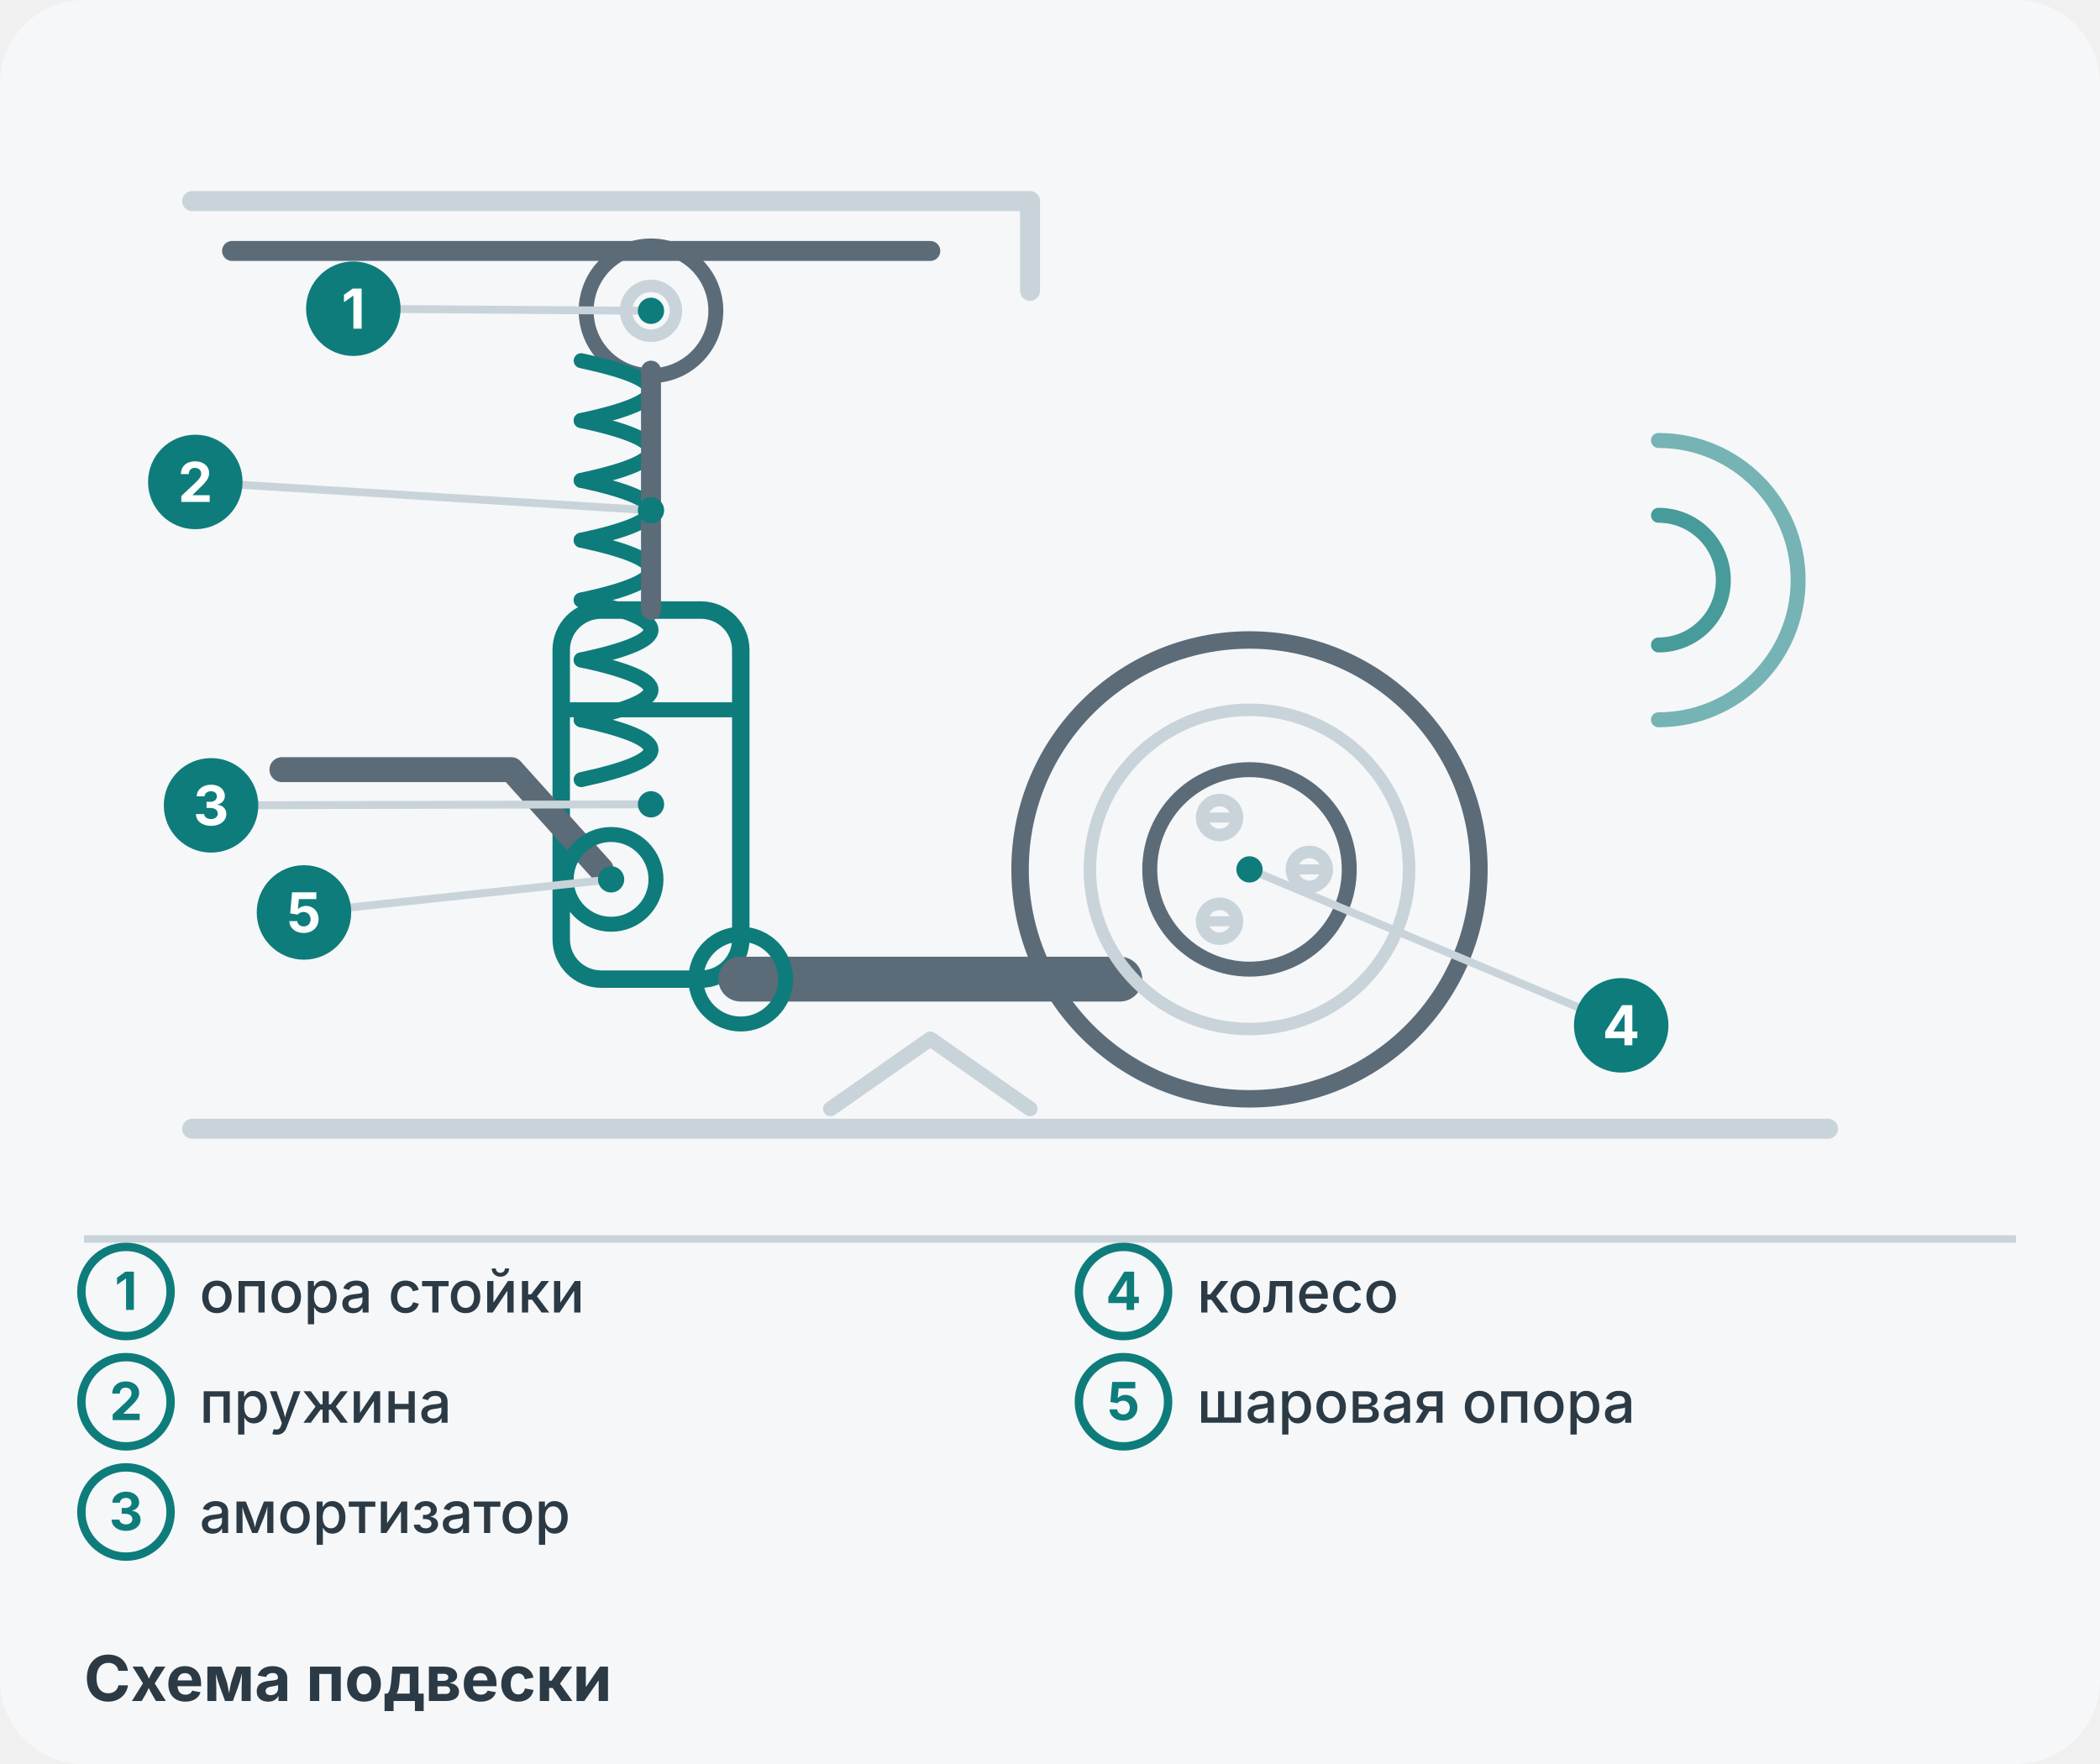
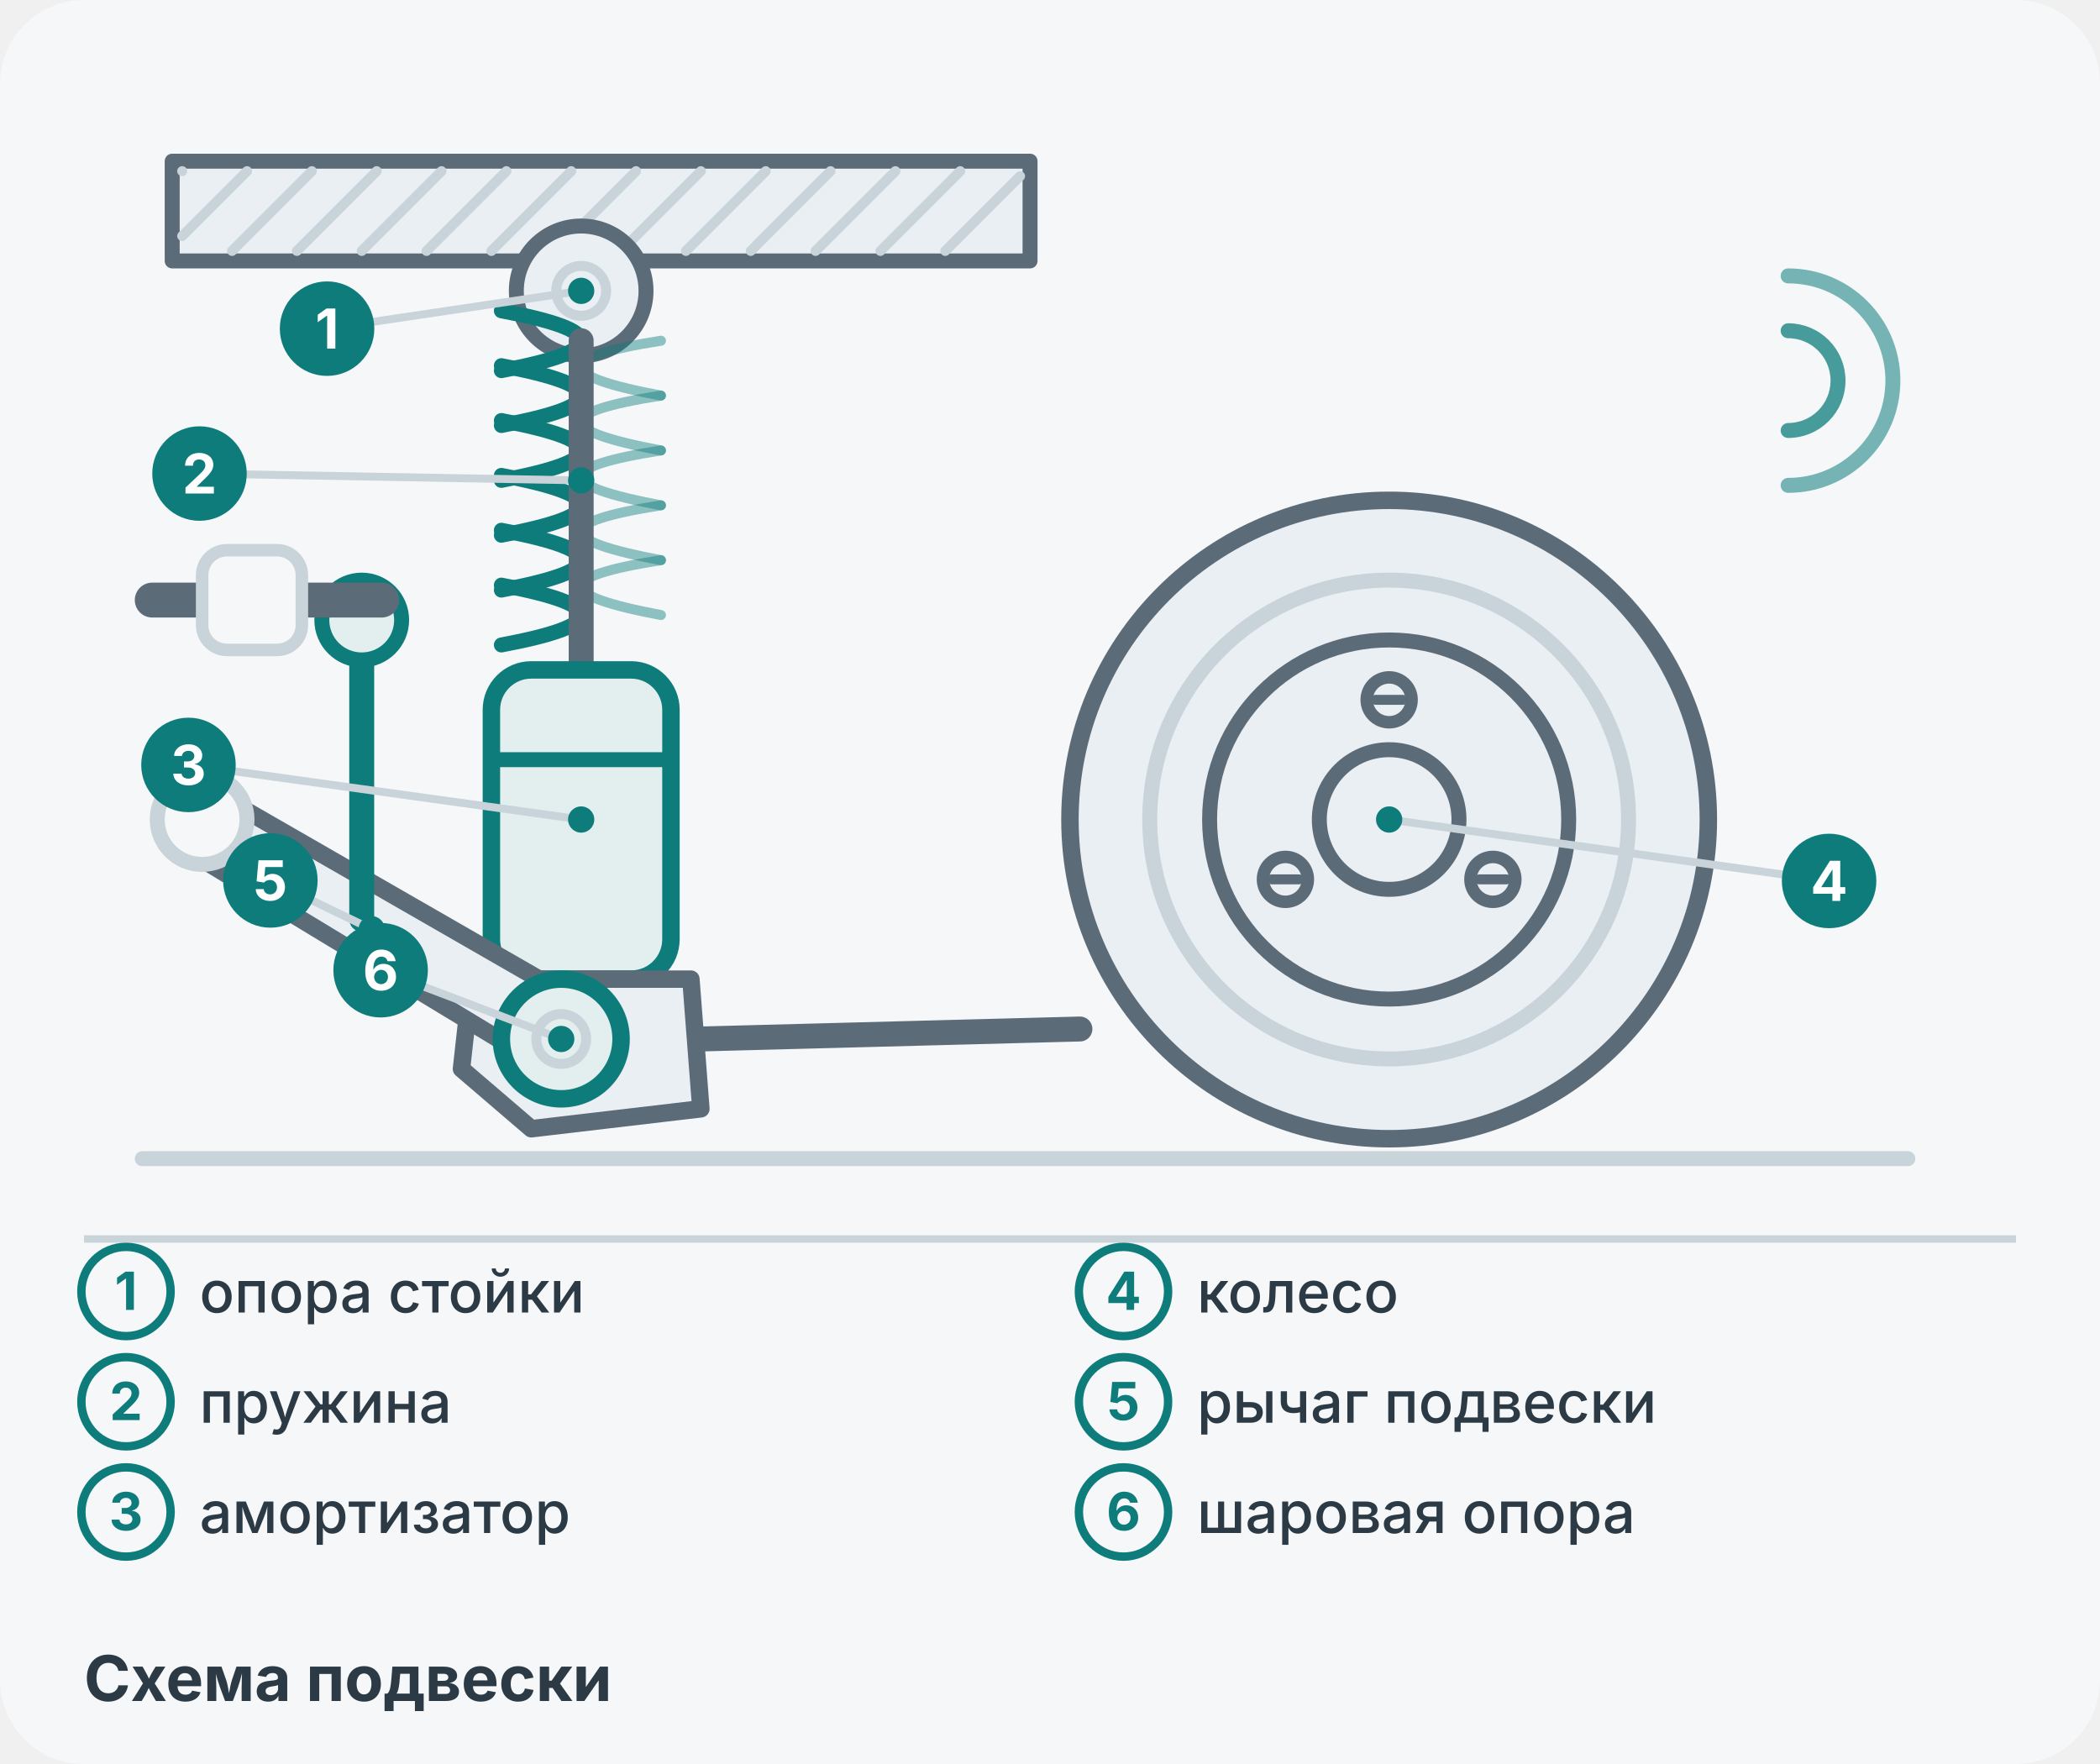
<svg xmlns="http://www.w3.org/2000/svg" viewBox="0 0 400 336" role="img" aria-label="Схема подвески">
  <rect width="400" height="336" rx="16" fill="#F5F7F9" />
  <g transform="translate(10,6) scale(0.95)">
    <g fill="none" stroke-linecap="round" stroke-linejoin="round">
-       <path d="M 28.0 34.0 L 196.0 34.0 L 196.0 52.0" stroke="#C9D3DA" stroke-width="4" fill="none" />
-       <path d="M 36.0 44.0 L 176.0 44.0" stroke="#5C6B78" stroke-width="4" />
-       <circle cx="120.0" cy="56.0" r="13.0" stroke="#5C6B78" stroke-width="3" fill="none" />
-       <circle cx="120.0" cy="56.0" r="5.0" stroke="#C9D3DA" stroke-width="2.5" fill="none" />
-       <path d="M 106 66 Q 134 72 106 78" stroke="#0E7C7B" stroke-width="3" fill="none" />
-       <path d="M 106 78 Q 134 84 106 90" stroke="#0E7C7B" stroke-width="3" fill="none" />
-       <path d="M 106 90 Q 134 96 106 102" stroke="#0E7C7B" stroke-width="3" fill="none" />
-       <path d="M 106 102 Q 134 108 106 114" stroke="#0E7C7B" stroke-width="3" fill="none" />
-       <path d="M 106 114 Q 134 120 106 126" stroke="#0E7C7B" stroke-width="3" fill="none" />
-       <path d="M 106 126 Q 134 132 106 138" stroke="#0E7C7B" stroke-width="3" fill="none" />
-       <path d="M 106 138 Q 134 144 106 150" stroke="#0E7C7B" stroke-width="3" fill="none" />
-       <rect x="102.0" y="116.0" width="36.0" height="74.0" rx="8" stroke="#0E7C7B" stroke-width="3.5" fill="none" />
-       <path d="M 102.0 136.0 L 138.0 136.0" stroke="#0E7C7B" stroke-width="3" />
-       <path d="M 120.0 68.0 L 120.0 116.0" stroke="#5C6B78" stroke-width="4" />
-       <path d="M 138.0 190.0 L 214.0 190.0" stroke="#5C6B78" stroke-width="9" fill="none" />
-       <circle cx="138.0" cy="190.0" r="9.0" stroke="#0E7C7B" stroke-width="3" fill="none" />
-       <path d="M 46.0 148.0 L 92.0 148.0 L 110.0 168.0" stroke="#5C6B78" stroke-width="5" fill="none" />
-       <circle cx="112.0" cy="170.0" r="9.0" stroke="#0E7C7B" stroke-width="3" fill="none" />
-       <circle cx="240.0" cy="168.0" r="46.0" stroke="#5C6B78" stroke-width="3.5" fill="none" />
-       <circle cx="240.0" cy="168.0" r="32.0" stroke="#C9D3DA" stroke-width="2.5" fill="none" />
-       <circle cx="240.0" cy="168.0" r="20.0" stroke="#5C6B78" stroke-width="3" fill="none" />
-       <circle cx="252.0" cy="168.0" r="3.5" stroke="#C9D3DA" stroke-width="2.5" fill="none" />
-       <path d="M 249.9 168.0 L 254.1 168.0" stroke="#C9D3DA" stroke-width="2" />
-       <circle cx="234.0" cy="178.4" r="3.5" stroke="#C9D3DA" stroke-width="2.5" fill="none" />
-       <path d="M 231.9 178.4 L 236.1 178.4" stroke="#C9D3DA" stroke-width="2" />
-       <circle cx="234.0" cy="157.6" r="3.5" stroke="#C9D3DA" stroke-width="2.5" fill="none" />
-       <path d="M 231.9 157.6 L 236.1 157.6" stroke="#C9D3DA" stroke-width="2" />
-       <path d="M 28.0 220.0 L 356.0 220.0" stroke="#C9D3DA" stroke-width="4" />
-       <path d="M 156.0 216.0 L 176.0 202.0 L 196.0 216.0" stroke="#C9D3DA" stroke-width="3" fill="none" />
-       <path d="M 322 97 A 13 13 0 0 1 322 123" stroke="#0E7C7B" stroke-width="3" opacity="0.75" />
-       <path d="M 322 82 A 28 28 0 0 1 322 138" stroke="#0E7C7B" stroke-width="3" opacity="0.55" />
+       <path d="M 24.0 26.0 L 196.0 26.0 L 196.0 46.0 L 24.0 46.0 Z" stroke="#5C6B78" stroke-width="3" fill="#EAEFF3" />
+       <path d="M 26.0 28.0 L 26.0 28.0" stroke="#C9D3DA" stroke-width="2" />
+       <path d="M 39.0 28.0 L 26.0 41.0" stroke="#C9D3DA" stroke-width="2" />
+       <path d="M 52.0 28.0 L 36.0 44.0" stroke="#C9D3DA" stroke-width="2" />
+       <path d="M 65.0 28.0 L 49.0 44.0" stroke="#C9D3DA" stroke-width="2" />
+       <path d="M 78.0 28.0 L 62.0 44.0" stroke="#C9D3DA" stroke-width="2" />
+       <path d="M 91.0 28.0 L 75.0 44.0" stroke="#C9D3DA" stroke-width="2" />
+       <path d="M 104.0 28.0 L 88.0 44.0" stroke="#C9D3DA" stroke-width="2" />
+       <path d="M 117.0 28.0 L 101.0 44.0" stroke="#C9D3DA" stroke-width="2" />
+       <path d="M 130.0 28.0 L 114.0 44.0" stroke="#C9D3DA" stroke-width="2" />
+       <path d="M 143.0 28.0 L 127.0 44.0" stroke="#C9D3DA" stroke-width="2" />
+       <path d="M 156.0 28.0 L 140.0 44.0" stroke="#C9D3DA" stroke-width="2" />
+       <path d="M 169.0 28.0 L 153.0 44.0" stroke="#C9D3DA" stroke-width="2" />
+       <path d="M 182.0 28.0 L 166.0 44.0" stroke="#C9D3DA" stroke-width="2" />
+       <path d="M 194.0 29.0 L 179.0 44.0" stroke="#C9D3DA" stroke-width="2" />
+       <circle cx="106.0" cy="52.0" r="13.0" stroke="#5C6B78" stroke-width="3" fill="#EAEFF3" />
+       <circle cx="106.0" cy="52.0" r="5.0" stroke="#C9D3DA" stroke-width="2" fill="none" />
+       <path d="M 90 56 Q 122 62 90 68" stroke="#0E7C7B" stroke-width="3" fill="none" />
+       <path d="M 90 67 Q 122 73 90 79" stroke="#0E7C7B" stroke-width="3" fill="none" />
+       <path d="M 90 78 Q 122 84 90 90" stroke="#0E7C7B" stroke-width="3" fill="none" />
+       <path d="M 90 89 Q 122 95 90 101" stroke="#0E7C7B" stroke-width="3" fill="none" />
+       <path d="M 90 100 Q 122 106 90 112" stroke="#0E7C7B" stroke-width="3" fill="none" />
+       <path d="M 90 111 Q 122 117 90 123" stroke="#0E7C7B" stroke-width="3" fill="none" />
+       <path d="M 122 62 Q 90 67 122 73" stroke="#0E7C7B" stroke-width="2" fill="none" opacity="0.45" />
+       <path d="M 122 73 Q 90 78 122 84" stroke="#0E7C7B" stroke-width="2" fill="none" opacity="0.45" />
+       <path d="M 122 84 Q 90 89 122 95" stroke="#0E7C7B" stroke-width="2" fill="none" opacity="0.45" />
+       <path d="M 122 95 Q 90 100 122 106" stroke="#0E7C7B" stroke-width="2" fill="none" opacity="0.45" />
+       <path d="M 122 106 Q 90 111 122 117" stroke="#0E7C7B" stroke-width="2" fill="none" opacity="0.45" />
+       <path d="M 106.0 62.0 L 106.0 128.0" stroke="#5C6B78" stroke-width="5" />
+       <rect x="88.0" y="128.0" width="36.0" height="62.0" rx="8" stroke="#0E7C7B" stroke-width="3.5" fill="#E3EFEF" />
+       <path d="M 88.0 146.0 L 124.0 146.0" stroke="#0E7C7B" stroke-width="3" />
+       <path d="M 84.0 190.0 L 128.0 190.0 L 130.0 216.0 L 96.0 220.0 L 82.0 208.0 Z" stroke="#5C6B78" stroke-width="3.5" fill="#EAEFF3" />
+       <path d="M 28.0 150.0 L 30.0 166.0 L 96.0 206.0 L 108.0 196.0 Z" stroke="#5C6B78" stroke-width="3.5" fill="#EAEFF3" />
+       <circle cx="30.0" cy="158.0" r="9.0" stroke="#C9D3DA" stroke-width="3" fill="#F5F7F9" />
+       <circle cx="102.0" cy="202.0" r="12.0" stroke="#0E7C7B" stroke-width="3.5" fill="#E3EFEF" />
+       <circle cx="102.0" cy="202.0" r="5.0" stroke="#C9D3DA" stroke-width="2" fill="none" />
+       <path d="M 62.0 178.0 L 62.0 122.0" stroke="#0E7C7B" stroke-width="5" />
+       <circle cx="62.0" cy="118.0" r="8.0" stroke="#0E7C7B" stroke-width="3" fill="#E3EFEF" />
+       <path d="M 20.0 114.0 L 66.0 114.0" stroke="#5C6B78" stroke-width="7" />
+       <rect x="30.0" y="104.0" width="20.0" height="20.0" rx="5" stroke="#C9D3DA" stroke-width="2.5" fill="#F5F7F9" />
+       <circle cx="268.0" cy="158.0" r="64.0" stroke="#5C6B78" stroke-width="3.5" fill="#EAEFF3" />
+       <circle cx="268.0" cy="158.0" r="48.0" stroke="#C9D3DA" stroke-width="3" fill="none" />
+       <circle cx="268.0" cy="158.0" r="36.0" stroke="#5C6B78" stroke-width="3" fill="#EAEFF3" />
+       <circle cx="268.0" cy="158.0" r="14.0" stroke="#5C6B78" stroke-width="3" fill="#EAEFF3" />
+       <circle cx="288.8" cy="170.0" r="4.5" stroke="#5C6B78" stroke-width="2.5" fill="none" />
+       <path d="M 286.1 170.0 L 291.5 170.0" stroke="#5C6B78" stroke-width="2" />
+       <circle cx="247.2" cy="170.0" r="4.5" stroke="#5C6B78" stroke-width="2.5" fill="none" />
+       <path d="M 244.5 170.0 L 249.9 170.0" stroke="#5C6B78" stroke-width="2" />
+       <circle cx="268.0" cy="134.0" r="4.5" stroke="#5C6B78" stroke-width="2.5" fill="none" />
+       <path d="M 265.3 134.0 L 270.7 134.0" stroke="#5C6B78" stroke-width="2" />
+       <path d="M 130.0 202.0 L 206.0 200.0" stroke="#5C6B78" stroke-width="5" />
+       <path d="M 18.0 226.0 L 372.0 226.0" stroke="#C9D3DA" stroke-width="3" />
+       <path d="M 348 60 A 10 10 0 0 1 348 80" stroke="#0E7C7B" stroke-width="3" opacity="0.75" />
+       <path d="M 348 49 A 21 21 0 0 1 348 91" stroke="#0E7C7B" stroke-width="3" opacity="0.55" />
    </g>
  </g>
  <path d="M 16 236 L 384 236" stroke="#C9D3DA" stroke-width="1.4" fill="none" />
  <g fill="none" stroke-linecap="round" stroke-linejoin="round">
-     <path d="M 124.0 59.2 L 67.3 58.8" stroke="#C9D3DA" stroke-width="1.5" fill="none" />
-     <circle cx="124.0" cy="59.2" r="2.5" fill="#0E7C7B" />
-     <circle cx="67.3" cy="58.8" r="9" fill="#0E7C7B" />
-     <text x="67.3" y="62.6" font-family="Manrope, Inter, system-ui, -apple-system, Segoe UI, sans-serif" font-size="10.5" font-weight="700" fill="#FFFFFF" text-anchor="middle">1</text>
-     <path d="M 124.0 97.2 L 37.2 91.8" stroke="#C9D3DA" stroke-width="1.5" fill="none" />
-     <circle cx="124.0" cy="97.2" r="2.5" fill="#0E7C7B" />
-     <circle cx="37.2" cy="91.8" r="9" fill="#0E7C7B" />
-     <text x="37.2" y="95.6" font-family="Manrope, Inter, system-ui, -apple-system, Segoe UI, sans-serif" font-size="10.5" font-weight="700" fill="#FFFFFF" text-anchor="middle">2</text>
-     <path d="M 124.0 153.2 L 40.2 153.4" stroke="#C9D3DA" stroke-width="1.5" fill="none" />
-     <circle cx="124.0" cy="153.2" r="2.5" fill="#0E7C7B" />
-     <circle cx="40.2" cy="153.4" r="9" fill="#0E7C7B" />
-     <text x="40.2" y="157.2" font-family="Manrope, Inter, system-ui, -apple-system, Segoe UI, sans-serif" font-size="10.5" font-weight="700" fill="#FFFFFF" text-anchor="middle">3</text>
-     <path d="M 238.0 165.6 L 308.8 195.3" stroke="#C9D3DA" stroke-width="1.5" fill="none" />
-     <circle cx="238.0" cy="165.6" r="2.5" fill="#0E7C7B" />
-     <circle cx="308.8" cy="195.3" r="9" fill="#0E7C7B" />
-     <text x="308.8" y="199.1" font-family="Manrope, Inter, system-ui, -apple-system, Segoe UI, sans-serif" font-size="10.5" font-weight="700" fill="#FFFFFF" text-anchor="middle">4</text>
-     <path d="M 116.4 167.5 L 57.9 173.8" stroke="#C9D3DA" stroke-width="1.5" fill="none" />
-     <circle cx="116.4" cy="167.5" r="2.5" fill="#0E7C7B" />
-     <circle cx="57.9" cy="173.8" r="9" fill="#0E7C7B" />
-     <text x="57.9" y="177.6" font-family="Manrope, Inter, system-ui, -apple-system, Segoe UI, sans-serif" font-size="10.5" font-weight="700" fill="#FFFFFF" text-anchor="middle">5</text>
+     <path d="M 110.7 55.4 L 62.3 62.6" stroke="#C9D3DA" stroke-width="1.5" fill="none" />
+     <circle cx="110.7" cy="55.4" r="2.5" fill="#0E7C7B" />
+     <circle cx="62.3" cy="62.6" r="9" fill="#0E7C7B" />
+     <text x="62.3" y="66.4" font-family="Manrope, Inter, system-ui, -apple-system, Segoe UI, sans-serif" font-size="10.5" font-weight="700" fill="#FFFFFF" text-anchor="middle">1</text>
+     <path d="M 110.7 91.5 L 38.0 90.2" stroke="#C9D3DA" stroke-width="1.5" fill="none" />
+     <circle cx="110.7" cy="91.5" r="2.5" fill="#0E7C7B" />
+     <circle cx="38.0" cy="90.2" r="9" fill="#0E7C7B" />
+     <text x="38.0" y="94.0" font-family="Manrope, Inter, system-ui, -apple-system, Segoe UI, sans-serif" font-size="10.5" font-weight="700" fill="#FFFFFF" text-anchor="middle">2</text>
+     <path d="M 110.7 156.1 L 35.9 145.7" stroke="#C9D3DA" stroke-width="1.5" fill="none" />
+     <circle cx="110.7" cy="156.1" r="2.5" fill="#0E7C7B" />
+     <circle cx="35.9" cy="145.7" r="9" fill="#0E7C7B" />
+     <text x="35.9" y="149.5" font-family="Manrope, Inter, system-ui, -apple-system, Segoe UI, sans-serif" font-size="10.5" font-weight="700" fill="#FFFFFF" text-anchor="middle">3</text>
+     <path d="M 264.6 156.1 L 348.4 167.8" stroke="#C9D3DA" stroke-width="1.5" fill="none" />
+     <circle cx="264.6" cy="156.1" r="2.5" fill="#0E7C7B" />
+     <circle cx="348.4" cy="167.8" r="9" fill="#0E7C7B" />
+     <text x="348.4" y="171.6" font-family="Manrope, Inter, system-ui, -apple-system, Segoe UI, sans-serif" font-size="10.5" font-weight="700" fill="#FFFFFF" text-anchor="middle">4</text>
+     <path d="M 70.8 177.0 L 51.5 167.7" stroke="#C9D3DA" stroke-width="1.5" fill="none" />
+     <circle cx="70.8" cy="177.0" r="2.5" fill="#0E7C7B" />
+     <circle cx="51.5" cy="167.7" r="9" fill="#0E7C7B" />
+     <text x="51.5" y="171.5" font-family="Manrope, Inter, system-ui, -apple-system, Segoe UI, sans-serif" font-size="10.5" font-weight="700" fill="#FFFFFF" text-anchor="middle">5</text>
+     <path d="M 106.9 197.9 L 72.5 184.8" stroke="#C9D3DA" stroke-width="1.5" fill="none" />
+     <circle cx="106.9" cy="197.9" r="2.5" fill="#0E7C7B" />
+     <circle cx="72.5" cy="184.8" r="9" fill="#0E7C7B" />
+     <text x="72.5" y="188.6" font-family="Manrope, Inter, system-ui, -apple-system, Segoe UI, sans-serif" font-size="10.5" font-weight="700" fill="#FFFFFF" text-anchor="middle">6</text>
    <circle cx="24.0" cy="246.0" r="8.5" fill="#F5F7F9" stroke="#0E7C7B" stroke-width="1.6" />
    <text x="24.0" y="249.5" font-family="Manrope, Inter, system-ui, -apple-system, Segoe UI, sans-serif" font-size="10" font-weight="700" fill="#0E7C7B" text-anchor="middle">1</text>
    <text x="38.0" y="250.0" font-family="Manrope, Inter, system-ui, -apple-system, Segoe UI, sans-serif" font-size="11" font-weight="500" fill="#2B3A44" text-anchor="start">опора стойки</text>
    <circle cx="24.0" cy="267.0" r="8.5" fill="#F5F7F9" stroke="#0E7C7B" stroke-width="1.6" />
    <text x="24.0" y="270.5" font-family="Manrope, Inter, system-ui, -apple-system, Segoe UI, sans-serif" font-size="10" font-weight="700" fill="#0E7C7B" text-anchor="middle">2</text>
    <text x="38.0" y="271.0" font-family="Manrope, Inter, system-ui, -apple-system, Segoe UI, sans-serif" font-size="11" font-weight="500" fill="#2B3A44" text-anchor="start">пружина</text>
    <circle cx="24.0" cy="288.0" r="8.5" fill="#F5F7F9" stroke="#0E7C7B" stroke-width="1.6" />
    <text x="24.0" y="291.5" font-family="Manrope, Inter, system-ui, -apple-system, Segoe UI, sans-serif" font-size="10" font-weight="700" fill="#0E7C7B" text-anchor="middle">3</text>
    <text x="38.0" y="292.0" font-family="Manrope, Inter, system-ui, -apple-system, Segoe UI, sans-serif" font-size="11" font-weight="500" fill="#2B3A44" text-anchor="start">амортизатор</text>
    <circle cx="214.0" cy="246.0" r="8.5" fill="#F5F7F9" stroke="#0E7C7B" stroke-width="1.6" />
    <text x="214.0" y="249.5" font-family="Manrope, Inter, system-ui, -apple-system, Segoe UI, sans-serif" font-size="10" font-weight="700" fill="#0E7C7B" text-anchor="middle">4</text>
    <text x="228.0" y="250.0" font-family="Manrope, Inter, system-ui, -apple-system, Segoe UI, sans-serif" font-size="11" font-weight="500" fill="#2B3A44" text-anchor="start">колесо</text>
    <circle cx="214.0" cy="267.0" r="8.5" fill="#F5F7F9" stroke="#0E7C7B" stroke-width="1.6" />
    <text x="214.0" y="270.5" font-family="Manrope, Inter, system-ui, -apple-system, Segoe UI, sans-serif" font-size="10" font-weight="700" fill="#0E7C7B" text-anchor="middle">5</text>
-     <text x="228.0" y="271.0" font-family="Manrope, Inter, system-ui, -apple-system, Segoe UI, sans-serif" font-size="11" font-weight="500" fill="#2B3A44" text-anchor="start">шаровая опора</text>
+     <text x="228.0" y="271.0" font-family="Manrope, Inter, system-ui, -apple-system, Segoe UI, sans-serif" font-size="11" font-weight="500" fill="#2B3A44" text-anchor="start">рычаг подвески</text>
+     <circle cx="214.0" cy="288.0" r="8.5" fill="#F5F7F9" stroke="#0E7C7B" stroke-width="1.6" />
+     <text x="214.0" y="291.5" font-family="Manrope, Inter, system-ui, -apple-system, Segoe UI, sans-serif" font-size="10" font-weight="700" fill="#0E7C7B" text-anchor="middle">6</text>
+     <text x="228.0" y="292.0" font-family="Manrope, Inter, system-ui, -apple-system, Segoe UI, sans-serif" font-size="11" font-weight="500" fill="#2B3A44" text-anchor="start">шаровая опора</text>
  </g>
  <text x="16.0" y="324.0" font-family="Manrope, Inter, system-ui, -apple-system, Segoe UI, sans-serif" font-size="12" font-weight="700" fill="#2B3A44" text-anchor="start">Схема подвески</text>
</svg>
